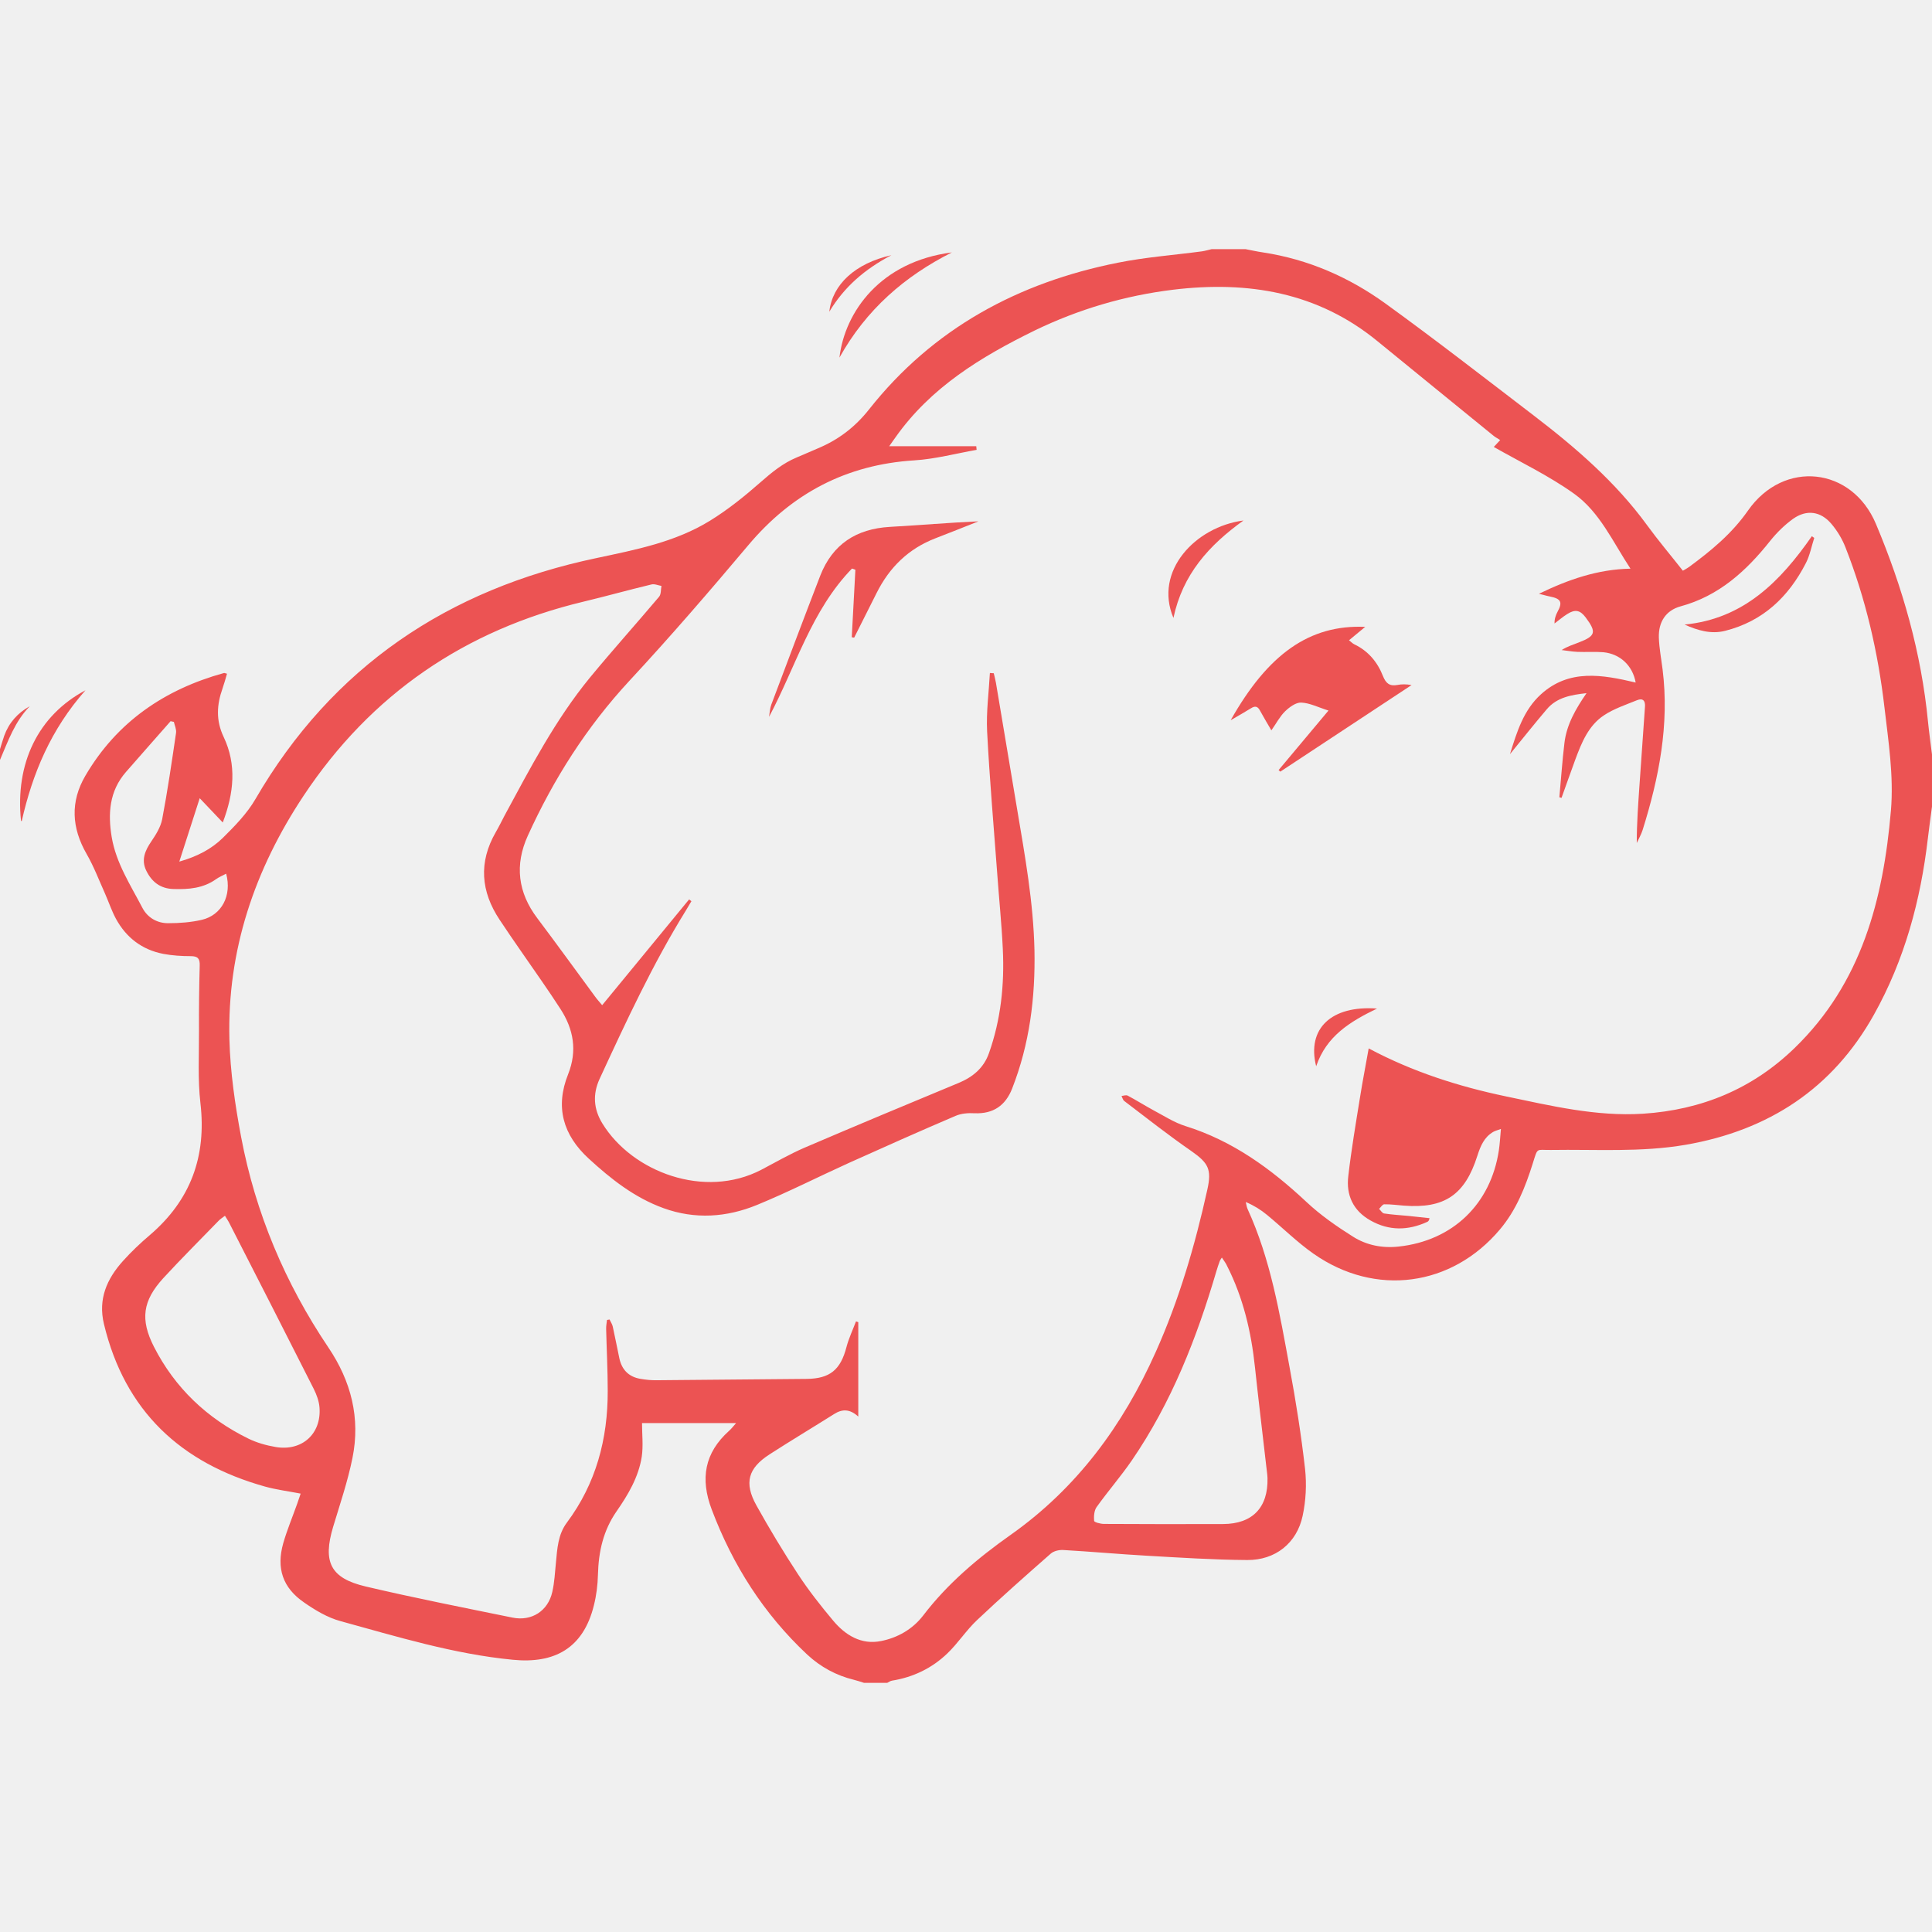
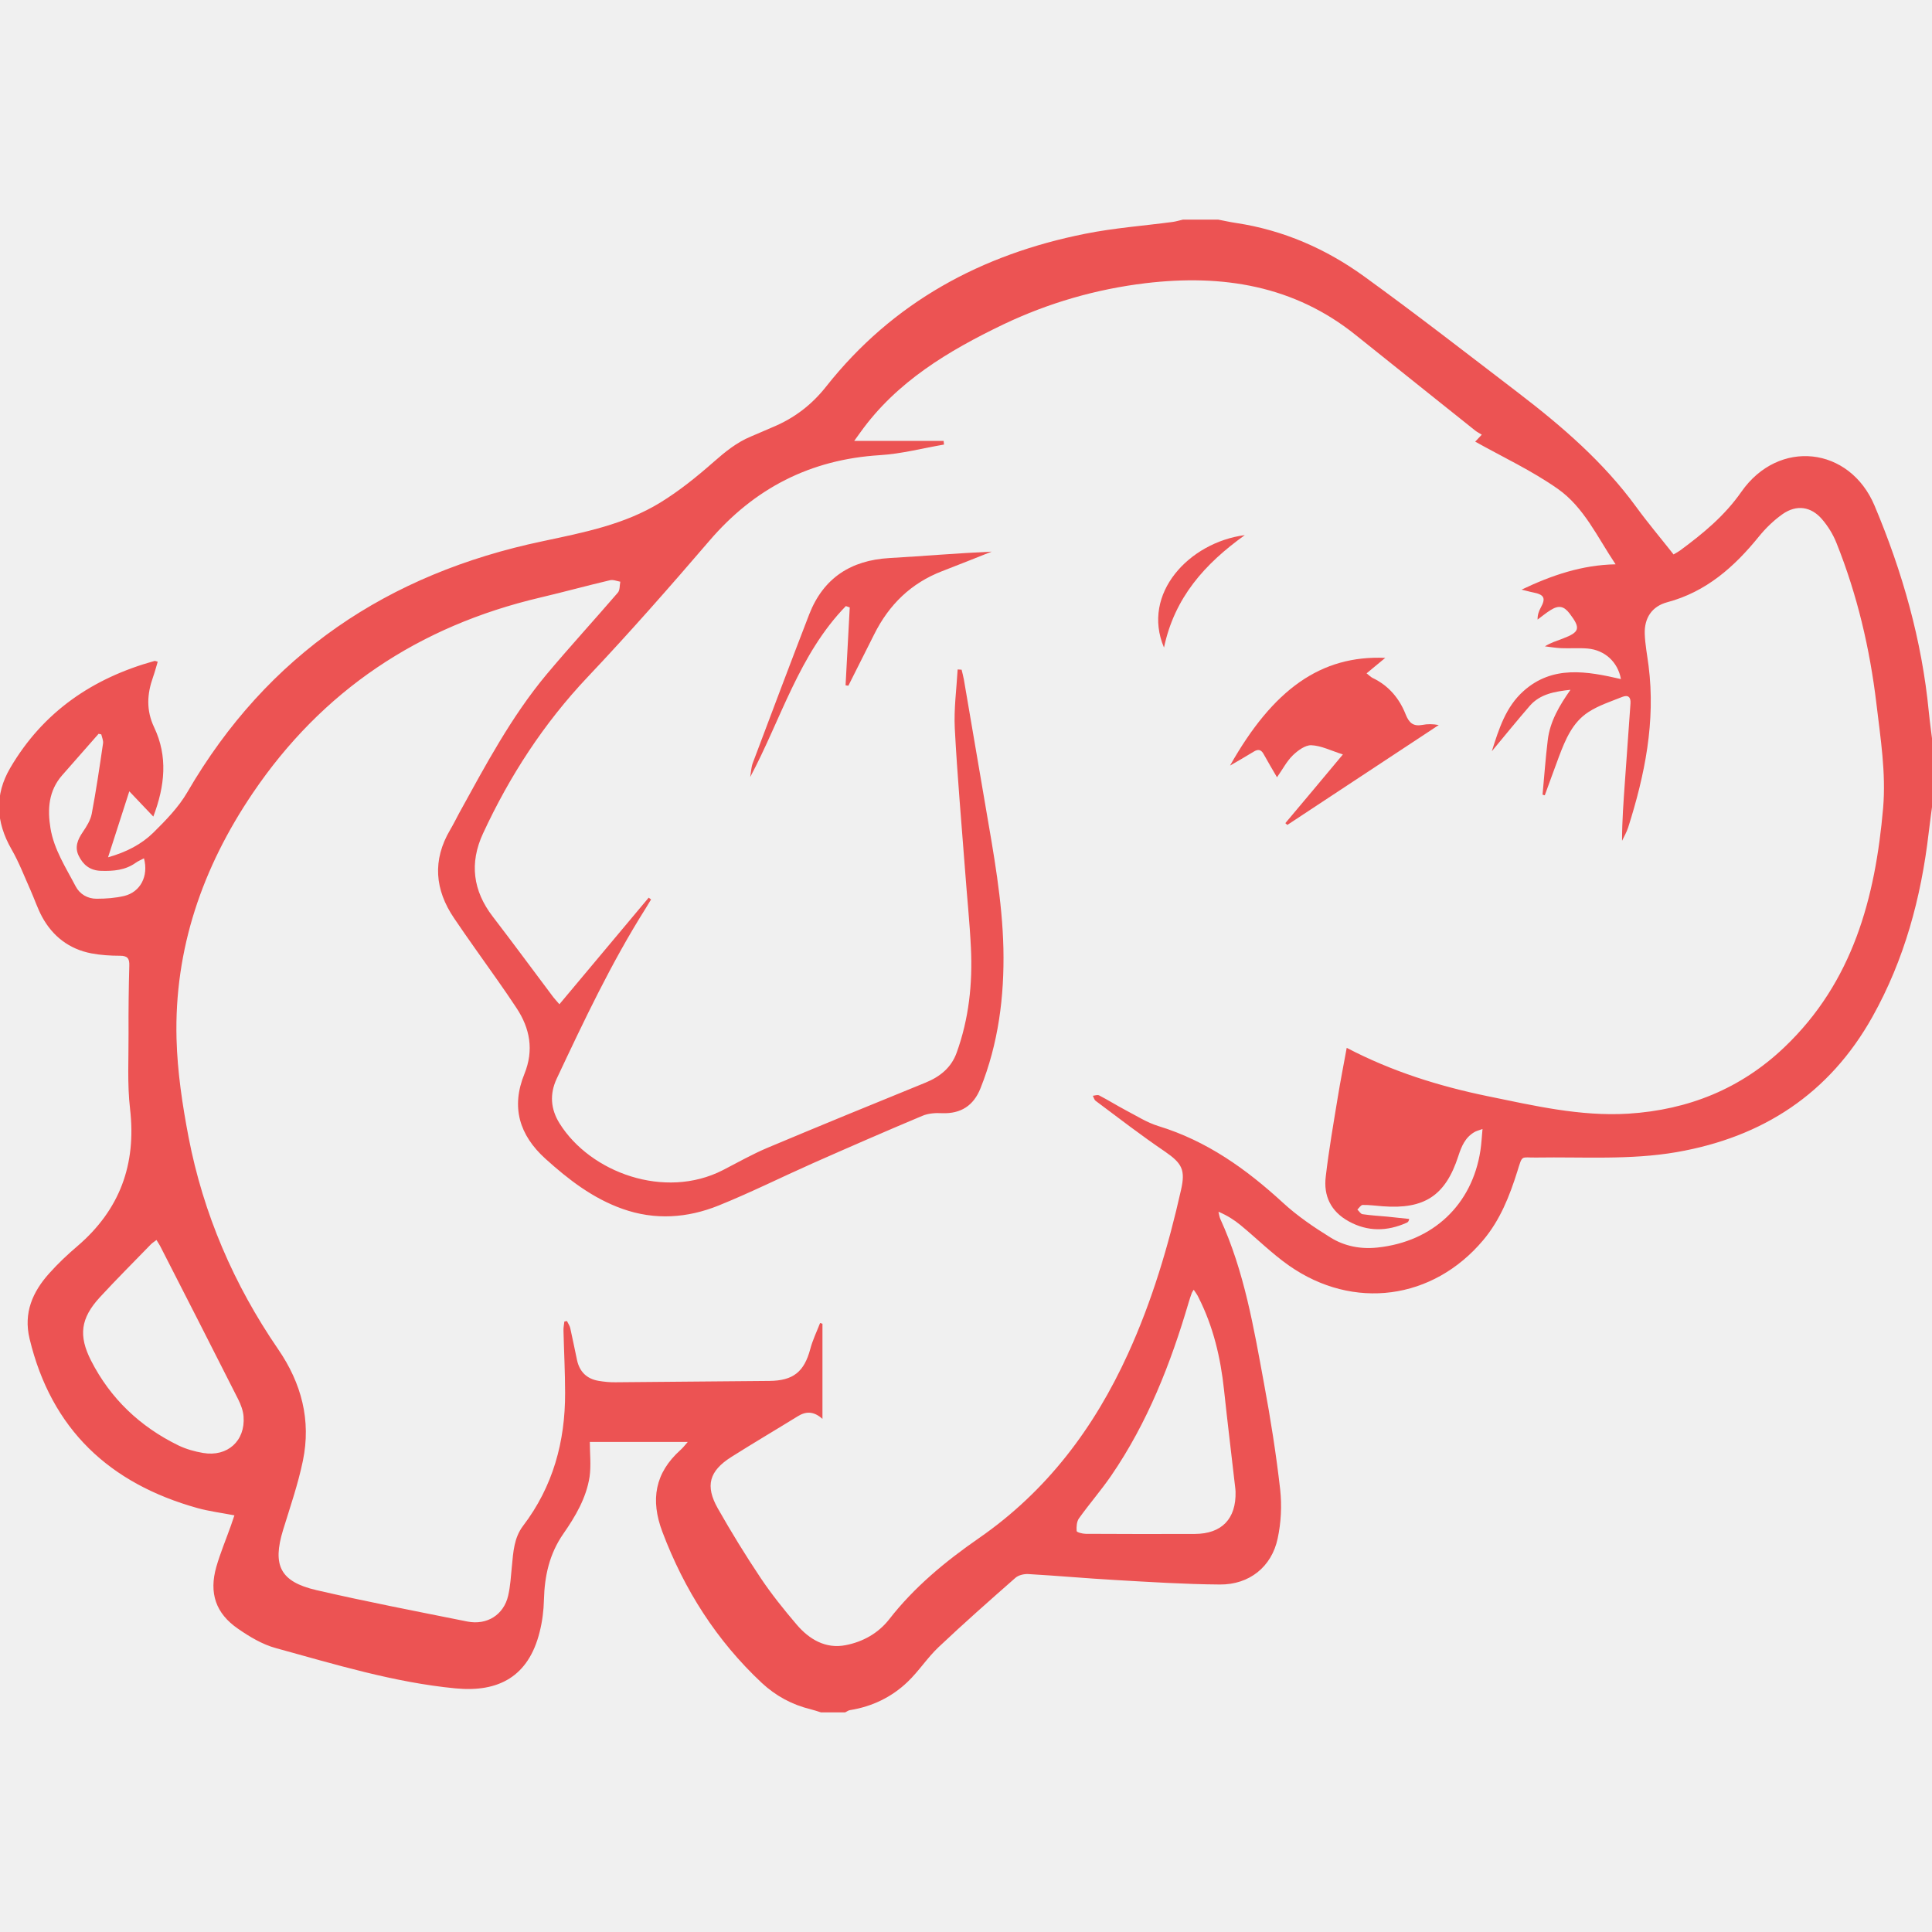
<svg xmlns="http://www.w3.org/2000/svg" version="1.1" id="图层_1" x="0px" y="0px" viewBox="0 0 1024 1024" style="enable-background:new 0 0 1024 1024;" xml:space="preserve">
  <style type="text/css">
- 	.st0{fill:#616B77;}
- 	.st1{fill:#EC5353;}
- 	.st2{fill:#FFFFFF;}
- 	.st3{fill:none;}
+ 	.st0{fill:#EC5353;}
+ 	.st1{fill:#FFFFFF;}
+ 	.st2{fill:#616B77;}
</style>
  <g>
+     <path class="st0" d="M1024.5,424.006c-0.733,5.797-1.599,11.661-2.266,17.459c-3.998,34.318-12.861,67.17-29.786,97.423   c-22.79,40.782-58.107,63.838-103.82,71.768c-24.722,4.265-49.578,2.466-74.433,2.865c-8.263,0.133-7.13-1.733-9.995,7.397   c-4.132,13.127-9.129,25.788-18.125,36.45c-26.588,31.586-68.702,37.316-102.82,13.461c-9.129-6.397-17.126-14.393-25.788-21.524   c-3.398-2.799-7.13-5.131-11.661-7.063c0.333,1.266,0.466,2.665,1,3.865c12.728,27.787,17.725,57.707,23.19,87.427   c3.465,18.592,6.397,37.25,8.529,55.975c0.933,8.529,0.466,17.525-1.333,25.922c-3.199,15.06-15.06,24.522-30.653,24.389   c-18.592-0.133-37.183-1.333-55.708-2.399c-15.26-0.866-30.52-2.266-45.779-3.132c-2.266-0.133-5.198,0.533-6.864,1.999   c-13.727,12.061-27.388,24.122-40.715,36.717c-5.931,5.597-10.462,12.728-16.393,18.392c-8.463,8.13-18.858,13.127-30.52,14.993   c-0.933,0.133-1.733,0.8-2.599,1.199c-4.265,0-8.596,0-12.861,0c-1.866-0.6-3.665-1.199-5.531-1.666   c-9.796-2.399-18.392-7.063-25.788-13.927c-23.989-22.456-41.115-49.378-52.71-80.097c-6.397-16.926-3.998-31.186,9.596-43.38   c1.199-1.066,2.199-2.332,3.865-4.265c-17.659,0-34.451,0-51.91,0c0,6.131,0.733,12.394-0.133,18.458   c-1.733,11.262-7.53,21.057-13.927,30.253c-7.397,10.662-9.929,22.323-10.262,34.918c-0.133,5.731-0.866,11.528-2.266,17.059   c-5.864,23.656-21.79,32.185-44.713,29.92c-32.519-3.132-63.771-12.728-95.09-21.324c-7.13-1.932-13.927-5.997-20.058-10.262   c-11.861-8.13-15.46-18.925-11.528-32.785c2.132-7.397,5.131-14.527,7.73-21.857c0.6-1.666,1.133-3.332,1.866-5.464   c-6.864-1.333-13.327-2.132-19.591-3.865c-46.579-12.994-77.432-41.715-88.96-89.693c-3.332-13.794,1.599-24.922,10.462-34.784   c4.598-5.131,9.662-9.929,14.927-14.393c22.457-19.258,31.253-43.314,27.854-72.701c-1.533-13.194-0.733-26.655-0.8-39.982   c-0.067-11.928,0.067-23.923,0.4-35.984c0.133-3.798-1-5.198-4.931-5.198c-5.064,0-10.262-0.333-15.193-1.266   c-11.728-2.266-20.457-8.996-26.122-19.391c-2.399-4.465-3.998-9.329-6.064-13.994c-3.265-7.263-6.131-14.86-10.129-21.79   c-8.263-14.393-9.063-28.787-0.666-43.114c17.392-29.72,43.714-47.645,76.499-56.708c0.267-0.067,0.6,0.133,1.666,0.4   c-0.8,2.732-1.533,5.464-2.466,8.13c-3.199,8.996-3.732,17.592,0.6,26.721c7.263,15.326,5.731,30.919-0.466,47.245   c-4.265-4.465-8.13-8.529-12.728-13.394c-3.865,11.995-7.397,22.923-11.262,34.984c9.862-2.799,17.725-6.93,23.989-13.061   c6.597-6.53,13.394-13.461,17.992-21.39c42.514-73.167,106.419-115.881,188.315-133.073c21.59-4.598,43.38-8.796,62.438-20.524   c9.996-6.131,19.325-13.66,28.187-21.457c6.131-5.398,12.261-10.395,19.791-13.527c3.998-1.666,7.863-3.398,11.795-5.064   c11.262-4.731,20.391-11.661,28.187-21.524c35.251-44.58,82.229-69.968,137.338-80.897c15.26-3.065,30.919-4.198,46.379-6.264   c1.799-0.267,3.465-0.8,5.264-1.199c6.264,0,12.528,0,18.792,0c3.199,0.6,6.331,1.333,9.596,1.799   c24.922,3.798,47.445,13.66,67.636,28.254c27.721,20.058,54.775,41.115,81.963,61.905c23.056,17.659,44.98,36.583,62.239,60.239   c6.264,8.596,13.194,16.792,19.858,25.255c1.466-0.866,2.466-1.399,3.398-2.066c12.194-8.996,23.589-18.325,32.519-31.119   c19.791-28.321,57.441-24.056,70.635,7.397c14.727,34.984,25.055,71.235,28.72,109.151c0.6,5.997,1.466,11.995,2.199,18.059   C1024.5,404.882,1024.5,414.411,1024.5,424.006z M507.571,354.829c0.657,0.065,1.38,0.065,2.104,0.129   c0.394,1.677,0.855,3.354,1.183,5.096c3.813,22.447,7.691,44.895,11.504,67.342c4.273,24.963,8.874,49.862,9.466,75.341   c0.526,25.479-2.629,50.249-12.161,74.115c-3.615,9.031-10.255,13.546-20.378,13.159c-3.484-0.193-7.297,0.065-10.452,1.419   c-19.392,8.128-38.719,16.578-57.979,25.092c-16.697,7.418-33.065,15.61-50.025,22.447c-16.5,6.644-33.723,7.869-50.946,1.742   c-15.777-5.612-28.595-15.545-40.756-26.511c-13.936-12.578-18.34-27.479-11.175-45.024c5.062-12.514,3.024-24.06-4.273-35.026   c-3.287-4.967-6.639-9.869-10.058-14.707c-7.625-10.901-15.514-21.738-22.942-32.768c-10.255-15.094-11.57-30.768-2.104-46.83   c1.709-2.903,3.221-5.934,4.799-8.902c14.002-25.415,27.609-51.087,46.344-73.534c12.293-14.642,25.243-28.769,37.733-43.282   c1.183-1.355,0.92-3.87,1.315-5.805c-1.841-0.323-3.813-1.226-5.522-0.774c-12.358,2.903-24.52,6.257-36.878,9.16   c-64.553,15.158-115.696,49.41-152.442,103.722c-26.623,39.347-41.611,82.565-40.362,130.169c0.46,17.416,3.09,34.961,6.376,52.119   c7.823,40.573,23.928,78.05,47.461,112.366c12.424,18.061,17.552,37.735,13.147,59.086c-2.564,12.449-6.771,24.576-10.518,36.767   c-5.719,18.706-1.578,27.414,17.683,31.865c26.492,6.128,53.312,11.288,80.001,16.642c10.452,2.064,19.326-3.612,21.627-13.739   c1.183-5.096,1.446-10.385,1.972-15.61c0.723-7.482,1.118-15.029,5.916-21.351c15.908-20.899,22.35-44.701,22.285-70.438   c0-10.966-0.592-21.996-0.855-32.961c-0.066-1.613,0.263-3.29,0.46-4.902c0.46-0.065,0.92-0.194,1.38-0.258   c0.592,1.29,1.512,2.516,1.775,3.87c1.249,5.612,2.366,11.224,3.55,16.771c1.315,6.128,5.062,9.934,11.307,11.03   c3.024,0.516,6.113,0.839,9.203,0.774c27.149-0.194,54.298-0.516,81.447-0.71c12.687-0.129,18.472-4.838,21.693-16.964   c1.249-4.709,3.418-9.16,5.193-13.739c0.394,0.129,0.789,0.258,1.249,0.387c0,8.257,0,16.578,0,24.834c0,8.192,0,16.449,0,25.608   c-4.667-4.193-8.809-4.064-13.147-1.355c-11.701,7.224-23.534,14.191-35.169,21.544c-11.701,7.418-13.936,15.223-7.165,27.221   c7.099,12.514,14.659,24.834,22.679,36.832c5.785,8.643,12.358,16.836,19.129,24.769c6.639,7.805,15.382,13.03,26.032,10.901   c9.006-1.742,17.157-6.257,22.942-13.61c13.279-17.094,29.844-30.768,47.527-43.024c36.155-25.028,61.2-58.505,79.081-97.724   c12.753-27.93,21.43-57.086,28.135-86.887c2.432-10.708,0.526-14.126-8.546-20.383c-12.556-8.515-24.585-17.803-36.747-26.898   c-0.723-0.581-0.986-1.806-1.446-2.645c1.117-0.129,2.498-0.645,3.353-0.193c4.733,2.451,9.269,5.289,14.002,7.805   c5.719,2.967,11.307,6.579,17.42,8.45c25.703,7.87,46.541,22.77,65.933,40.573c7.625,7.031,16.434,13.03,25.308,18.513   c7.362,4.58,15.974,6.257,24.848,5.289c29.384-3.096,50.157-22.641,54.561-51.41c0.526-3.483,0.723-7.031,1.117-11.417   c-2.169,0.774-3.221,1.032-4.141,1.548c-4.996,2.838-6.968,7.547-8.677,12.772c-6.771,20.964-17.946,28.317-40.033,26.64   c-3.55-0.258-7.1-0.774-10.649-0.709c-0.986,0-1.906,1.613-2.827,2.451c0.92,0.839,1.709,2.322,2.761,2.451   c4.339,0.645,8.743,0.903,13.082,1.29c3.878,0.387,7.757,0.839,11.635,1.226c-0.263,1.355-0.723,1.742-1.315,2   c-10.386,4.644-20.707,4.838-30.83-0.774c-9.466-5.225-13.344-13.546-12.095-23.673c1.643-14.062,4.076-28.059,6.376-42.057   c1.38-8.579,3.09-17.094,4.733-26.189c24.059,12.578,48.973,20.319,74.611,25.608c24.585,5.031,49.105,10.837,74.611,9.289   c31.948-2,59.754-13.288,82.696-35.155c36.418-34.639,48.25-79.34,52.392-126.879c1.578-18.513-1.38-36.896-3.55-55.215   c-3.484-29.285-10.189-57.796-21.167-85.21c-1.775-4.515-4.47-8.902-7.691-12.643c-5.851-6.773-13.476-7.805-20.838-2.709   c-4.667,3.29-8.94,7.418-12.556,11.869c-13.016,16.061-27.872,29.349-48.711,34.897c-8.086,2.193-12.095,8.385-11.833,16.706   c0.197,5.676,1.315,11.353,2.038,17.029c3.747,29.478-1.972,57.796-10.846,85.661c-0.789,2.451-2.104,4.644-3.221,7.031   c0-10.643,0.789-20.964,1.512-31.284c0.986-13.804,1.972-27.672,2.958-41.476c0.263-3.225-1.118-4.773-4.273-3.548   c-6.113,2.451-12.556,4.515-18.012,8.063c-8.48,5.483-12.227,14.642-15.645,23.673c-2.564,6.837-4.996,13.675-7.494,20.448   c-0.394-0.129-0.789-0.194-1.183-0.323c0.92-9.676,1.578-19.351,2.761-28.962c1.183-9.934,6.245-18.384,12.03-26.64   c-8.283,0.903-16.105,2.193-21.627,8.579c-6.639,7.676-13.081,15.61-20.049,23.995c3.813-12.062,7.428-23.544,16.828-31.929   c15.382-13.739,33.46-10.514,51.603-6.321c-1.643-9.095-8.546-15.352-17.617-16.19c-4.667-0.387-9.4,0-14.133-0.193   c-2.892-0.129-5.719-0.645-8.546-0.968c3.221-2,6.311-2.903,9.335-4.064c9.203-3.483,9.729-5.483,3.747-13.352   c-3.024-3.935-5.719-4.515-10.058-1.806c-2.432,1.484-4.602,3.354-6.902,5.031c-0.066-2.451,0.657-4.451,1.643-6.257   c2.827-5.096,1.906-6.966-4.01-8.128c-2.038-0.387-4.076-1.032-6.114-1.484c15.974-7.611,32.013-13.094,49.828-13.417   c-9.663-14.384-16.697-30.188-30.633-39.992c-13.673-9.611-29.121-16.836-43.78-25.028c0.592-0.581,1.643-1.742,3.484-3.677   c-1.315-0.839-2.498-1.419-3.484-2.193c-21.036-16.836-42.137-33.607-63.172-50.507c-32.737-26.382-70.732-32.445-111.488-27.608   c-26.294,3.161-51.471,10.45-75.334,21.802c-29.253,14.062-56.599,30.381-75.794,57.15c-0.855,1.226-1.775,2.387-3.353,4.644   c16.631,0,32.013,0,47.396,0c0.066,0.645,0.131,1.29,0.197,1.935c-11.241,1.935-22.482,4.902-33.854,5.612   c-37.009,2.258-66.722,17.61-90.519,45.411c-21.036,24.511-42.4,48.829-64.619,72.309c-23.271,24.64-41.282,52.442-55.35,82.823   c-7.231,15.61-5.39,30.317,5.193,44.056c10.649,13.868,21.036,27.995,31.553,41.992c0.986,1.355,2.169,2.58,3.747,4.451   c16.105-19.222,31.685-37.864,47.33-56.505c0.394,0.323,0.855,0.645,1.249,0.968c-0.986,1.613-1.906,3.225-2.892,4.773   c-18.209,28.833-32.671,59.537-47.133,90.241c-3.747,8.063-3.287,15.997,1.578,23.737c16.237,25.931,55.613,40.508,86.509,24.705   c7.757-3.999,15.382-8.321,23.402-11.74c27.938-11.74,55.941-23.221,84.011-34.639c7.757-3.161,13.673-7.998,16.5-15.868   c6.508-17.997,8.48-36.638,7.56-55.602c-0.657-13.675-2.104-27.35-3.09-40.96c-1.906-25.157-4.141-50.249-5.456-75.341   C505.533,375.663,506.98,365.214,507.571,354.829z M632.701,683.589c-0.586,0.938-0.88,1.29-0.997,1.642   c-0.586,1.642-1.173,3.284-1.642,4.926c-9.559,32.548-21.816,63.865-41.169,92.074c-5.337,7.741-11.553,14.896-17.007,22.52   c-1.232,1.701-1.408,4.516-1.232,6.744c0.059,0.645,3.108,1.466,4.809,1.466c19.294,0.117,38.53,0.117,57.825,0.059   c14.31-0.059,21.933-8.034,21.582-22.344c-0.059-1.877-0.411-3.753-0.586-5.63c-1.818-16.069-3.812-32.196-5.513-48.265   c-1.818-17.125-5.689-33.663-13.547-49.145C634.695,686.404,633.815,685.289,632.701,683.589z M82.936,657.221   c-1.297,1.002-2.299,1.592-3.065,2.417c-9.019,9.314-18.215,18.451-26.998,28c-10.139,11.082-11.377,20.219-4.598,33.542   c10.257,20.101,25.937,34.956,46.156,44.86c4.126,2.004,8.724,3.301,13.263,4.067c12.851,2.181,22.4-6.425,21.398-19.335   c-0.236-3.065-1.415-6.248-2.83-9.078c-13.558-26.88-27.293-53.702-41.028-80.582C84.646,659.874,83.821,658.695,82.936,657.221z    M76.3,454.922c-1.672,0.888-3.083,1.463-4.337,2.351c-5.539,3.971-11.862,4.494-18.446,4.285   c-5.748-0.157-9.458-3.135-11.809-7.995c-2.247-4.598-0.523-8.622,2.195-12.593c1.986-2.926,4.024-6.166,4.703-9.562   c2.351-12.384,4.18-24.925,6.009-37.414c0.209-1.515-0.575-3.187-0.941-4.755c-0.523-0.104-0.993-0.209-1.411-0.314   c-6.427,7.316-12.907,14.631-19.334,21.999c-7.211,8.256-7.838,18.028-6.166,28.113c1.881,11.287,8.152,20.797,13.325,30.725   c2.195,4.18,6.375,6.636,11.182,6.584c4.86,0,9.824-0.366,14.527-1.463C74.366,472.845,78.86,464.38,76.3,454.922z" />
+     <path class="st0" d="M448.315,321.239c-24.871,25.609-34.318,59.927-50.702,90.629c0.443-2.509,0.517-5.166,1.402-7.528   c9.889-26.274,19.779-52.547,29.89-78.747c7.528-19.262,22.067-28.635,42.51-29.816c18.008-1.033,36.015-2.583,54.171-3.395   c-8.709,3.469-17.417,6.937-26.2,10.332c-16.532,6.347-28.192,17.786-36.015,33.432c-4.576,9.078-9.151,18.155-13.727,27.307   c-0.517-0.074-0.959-0.148-1.476-0.221c0.738-13.727,1.476-27.528,2.214-41.255C449.717,321.682,448.979,321.46,448.315,321.239z" />
    <g>
-       <path class="st1" d="M1023.995,427.486c-0.704,5.568-1.536,11.2-2.176,16.768c-3.84,32.96-12.352,64.512-28.608,93.568    c-21.888,39.168-55.808,61.312-99.712,68.928c-23.744,4.096-47.616,2.368-71.488,2.752c-7.936,0.128-6.848-1.664-9.6,7.104    c-3.968,12.608-8.768,24.768-17.408,35.008c-25.536,30.336-65.984,35.84-98.752,12.928c-8.768-6.144-16.448-13.824-24.768-20.672    c-3.264-2.688-6.848-4.928-11.2-6.784c0.32,1.216,0.448,2.56,0.96,3.712c12.224,26.688,17.024,55.424,22.272,83.968    c3.328,17.856,6.144,35.776,8.192,53.76c0.896,8.192,0.448,16.832-1.28,24.896c-3.072,14.464-14.464,23.552-29.44,23.424    c-17.856-0.128-35.712-1.28-53.504-2.304c-14.656-0.832-29.312-2.176-43.968-3.008c-2.176-0.128-4.992,0.512-6.592,1.92    c-13.184,11.584-26.304,23.168-39.104,35.264c-5.696,5.376-10.048,12.224-15.744,17.664c-8.128,7.808-18.112,12.608-29.312,14.4    c-0.896,0.128-1.664,0.768-2.496,1.152c-4.096,0-8.256,0-12.352,0c-1.792-0.576-3.52-1.152-5.312-1.6    c-9.408-2.304-17.664-6.784-24.768-13.376c-23.04-21.568-39.488-47.424-50.624-76.928c-6.144-16.256-3.84-29.952,9.216-41.664    c1.152-1.024,2.112-2.24,3.712-4.096c-16.96,0-33.088,0-49.856,0c0,5.888,0.704,11.904-0.128,17.728    c-1.664,10.816-7.232,20.224-13.376,29.056c-7.104,10.24-9.536,21.44-9.856,33.536c-0.128,5.504-0.832,11.072-2.176,16.384    c-5.632,22.72-20.928,30.912-42.944,28.736c-31.232-3.008-61.248-12.224-91.328-20.48c-6.848-1.856-13.376-5.76-19.264-9.856    c-11.392-7.808-14.848-18.176-11.072-31.488c2.048-7.104,4.928-13.952,7.424-20.992c0.576-1.6,1.088-3.2,1.792-5.248    c-6.592-1.28-12.8-2.048-18.816-3.712c-44.736-12.48-74.368-40.064-85.44-86.144c-3.2-13.248,1.536-23.936,10.048-33.408    c4.416-4.928,9.28-9.536,14.336-13.824c21.568-18.496,30.016-41.6,26.752-69.824c-1.472-12.672-0.704-25.6-0.768-38.4    c-0.064-11.456,0.064-22.976,0.384-34.56c0.128-3.648-0.96-4.992-4.736-4.992c-4.864,0-9.856-0.32-14.592-1.216    c-11.264-2.176-19.648-8.64-25.088-18.624c-2.304-4.288-3.84-8.96-5.824-13.44c-3.136-6.976-5.888-14.272-9.728-20.928    c-7.936-13.824-8.704-27.648-0.64-41.408c16.704-28.544,41.984-45.76,73.472-54.464c0.256-0.064,0.576,0.128,1.6,0.384    c-0.768,2.624-1.472,5.248-2.368,7.808c-3.072,8.64-3.584,16.896,0.576,25.664c6.976,14.72,5.504,29.696-0.448,45.376    c-4.096-4.288-7.808-8.192-12.224-12.864c-3.712,11.52-7.104,22.016-10.816,33.6c9.472-2.688,17.024-6.656,23.04-12.544    c6.336-6.272,12.864-12.928,17.28-20.544c40.832-70.272,102.208-111.296,180.864-127.808c20.736-4.416,41.664-8.448,59.968-19.712    c9.6-5.888,18.56-13.12,27.072-20.608c5.888-5.184,11.776-9.984,19.008-12.992c3.84-1.6,7.552-3.264,11.328-4.864    c10.816-4.544,19.584-11.2,27.072-20.672c33.856-42.816,78.976-67.2,131.904-77.696c14.656-2.944,29.696-4.032,44.544-6.016    c1.728-0.256,3.328-0.768,5.056-1.152c6.016,0,12.032,0,18.048,0c3.072,0.576,6.08,1.28,9.216,1.728    c23.936,3.648,45.568,13.12,64.96,27.136c26.624,19.264,52.608,39.488,78.72,59.456c22.144,16.96,43.2,35.136,59.776,57.856    c6.016,8.256,12.672,16.128,19.072,24.256c1.408-0.832,2.368-1.344,3.264-1.984c11.712-8.64,22.656-17.6,31.232-29.888    c19.008-27.2,55.168-23.104,67.84,7.104c14.144,33.6,24.064,68.416,27.584,104.832c0.576,5.76,1.408,11.52,2.112,17.344    C1023.995,409.118,1023.995,418.27,1023.995,427.486z M524.667,356.702c0.64,0.064,1.344,0.064,2.048,0.128    c0.384,1.664,0.832,3.328,1.152,5.056c3.712,22.272,7.488,44.544,11.2,66.816c4.16,24.768,8.64,49.472,9.216,74.752    c0.512,25.28-2.56,49.856-11.84,73.536c-3.52,8.96-9.984,13.44-19.84,13.056c-3.392-0.192-7.104,0.064-10.176,1.408    c-18.88,8.064-37.696,16.448-56.448,24.896c-16.256,7.36-32.192,15.488-48.704,22.272c-16.064,6.592-32.832,7.808-49.6,1.728    c-15.36-5.568-27.84-15.424-39.68-26.304c-13.568-12.48-17.856-27.264-10.88-44.672c4.928-12.416,2.944-23.872-4.16-34.752    c-3.2-4.928-6.464-9.792-9.792-14.592c-7.424-10.816-15.104-21.568-22.336-32.512c-9.984-14.976-11.264-30.528-2.048-46.464    c1.664-2.88,3.136-5.888,4.672-8.832c13.632-25.216,26.88-50.688,45.12-72.96c11.968-14.528,24.576-28.544,36.736-42.944    c1.152-1.344,0.896-3.84,1.28-5.76c-1.792-0.32-3.712-1.216-5.376-0.768c-12.032,2.88-23.872,6.208-35.904,9.088    c-62.848,15.04-112.64,49.024-148.416,102.912c-25.92,39.04-40.512,81.92-39.296,129.152c0.448,17.28,3.008,34.688,6.208,51.712    c7.616,40.256,23.296,77.44,46.208,111.488c12.096,17.92,17.088,37.44,12.8,58.624c-2.496,12.352-6.592,24.384-10.24,36.48    c-5.568,18.56-1.536,27.2,17.216,31.616c25.792,6.08,51.904,11.2,77.888,16.512c10.176,2.048,18.816-3.584,21.056-13.632    c1.152-5.056,1.408-10.304,1.92-15.488c0.704-7.424,1.088-14.912,5.76-21.184c15.488-20.736,21.76-44.352,21.696-69.888    c0-10.88-0.576-21.824-0.832-32.704c-0.064-1.6,0.256-3.264,0.448-4.864c0.448-0.064,0.896-0.192,1.344-0.256    c0.576,1.28,1.472,2.496,1.728,3.84c1.216,5.568,2.304,11.136,3.456,16.64c1.28,6.08,4.928,9.856,11.008,10.944    c2.944,0.512,5.952,0.832,8.96,0.768c26.432-0.192,52.864-0.512,79.296-0.704c12.352-0.128,17.984-4.8,21.12-16.832    c1.216-4.672,3.328-9.088,5.056-13.632c0.384,0.128,0.768,0.256,1.216,0.384c0,8.192,0,16.448,0,24.64c0,8.128,0,16.32,0,25.408    c-4.544-4.16-8.576-4.032-12.8-1.344c-11.392,7.168-22.912,14.08-34.24,21.376c-11.392,7.36-13.568,15.104-6.976,27.008    c6.912,12.416,14.272,24.64,22.08,36.544c5.632,8.576,12.032,16.704,18.624,24.576c6.464,7.744,14.976,12.928,25.344,10.816    c8.768-1.728,16.704-6.208,22.336-13.504c12.928-16.96,29.056-30.528,46.272-42.688c35.2-24.832,59.584-58.048,76.992-96.96    c12.416-27.712,20.864-56.64,27.392-86.208c2.368-10.624,0.512-14.016-8.32-20.224c-12.224-8.448-23.936-17.664-35.776-26.688    c-0.704-0.576-0.96-1.792-1.408-2.624c1.088-0.128,2.432-0.64,3.264-0.192c4.608,2.432,9.024,5.248,13.632,7.744    c5.568,2.944,11.008,6.528,16.96,8.384c25.024,7.808,45.312,22.592,64.192,40.256c7.424,6.976,16,12.928,24.64,18.368    c7.168,4.544,15.552,6.208,24.192,5.248c28.608-3.072,48.832-22.464,53.12-51.008c0.512-3.456,0.704-6.976,1.088-11.328    c-2.112,0.768-3.136,1.024-4.032,1.536c-4.864,2.816-6.784,7.488-8.448,12.672c-6.592,20.8-17.472,28.096-38.976,26.432    c-3.456-0.256-6.912-0.768-10.368-0.704c-0.96,0-1.856,1.6-2.752,2.432c0.896,0.832,1.664,2.304,2.688,2.432    c4.224,0.64,8.512,0.896,12.736,1.28c3.776,0.384,7.552,0.832,11.328,1.216c-0.256,1.344-0.704,1.728-1.28,1.984    c-10.112,4.608-20.16,4.8-30.016-0.768c-9.216-5.184-12.992-13.44-11.776-23.488c1.6-13.952,3.968-27.84,6.208-41.728    c1.344-8.512,3.008-16.96,4.608-25.984c23.424,12.48,47.68,20.16,72.64,25.408c23.936,4.992,47.808,10.752,72.64,9.216    c31.104-1.984,58.176-13.184,80.512-34.88c35.456-34.368,46.976-78.72,51.008-125.888c1.536-18.368-1.344-36.608-3.456-54.784    c-3.392-29.056-9.92-57.344-20.608-84.544c-1.728-4.48-4.352-8.832-7.488-12.544c-5.696-6.72-13.12-7.744-20.288-2.688    c-4.544,3.264-8.704,7.36-12.224,11.776c-12.672,15.936-27.136,29.12-47.424,34.624c-7.872,2.176-11.776,8.32-11.52,16.576    c0.192,5.632,1.28,11.264,1.984,16.896c3.648,29.248-1.92,57.344-10.56,84.992c-0.768,2.432-2.048,4.608-3.136,6.976    c0-10.56,0.768-20.8,1.472-31.04c0.96-13.696,1.92-27.456,2.88-41.152c0.256-3.2-1.088-4.736-4.16-3.52    c-5.952,2.432-12.224,4.48-17.536,8c-8.256,5.44-11.904,14.528-15.232,23.488c-2.496,6.784-4.864,13.568-7.296,20.288    c-0.384-0.128-0.768-0.192-1.152-0.32c0.896-9.6,1.536-19.2,2.688-28.736c1.152-9.856,6.08-18.24,11.712-26.432    c-8.064,0.896-15.68,2.176-21.056,8.512c-6.464,7.616-12.736,15.488-19.52,23.808c3.712-11.968,7.232-23.36,16.384-31.68    c14.976-13.632,32.576-10.432,50.24-6.272c-1.6-9.024-8.32-15.232-17.152-16.064c-4.544-0.384-9.152,0-13.76-0.192    c-2.816-0.128-5.568-0.64-8.32-0.96c3.136-1.984,6.144-2.88,9.088-4.032c8.96-3.456,9.472-5.44,3.648-13.248    c-2.944-3.904-5.568-4.48-9.792-1.792c-2.368,1.472-4.48,3.328-6.72,4.992c-0.064-2.432,0.64-4.416,1.6-6.208    c2.752-5.056,1.856-6.912-3.904-8.064c-1.984-0.384-3.968-1.024-5.952-1.472c15.552-7.552,31.168-12.992,48.512-13.312    c-9.408-14.272-16.256-29.952-29.824-39.68c-13.312-9.536-28.352-16.704-42.624-24.832c0.576-0.576,1.6-1.728,3.392-3.648    c-1.28-0.832-2.432-1.408-3.392-2.176c-20.48-16.704-41.024-33.344-61.504-50.112c-31.872-26.176-68.864-32.192-108.544-27.392    c-25.6,3.136-50.112,10.368-73.344,21.632c-28.48,13.952-55.104,30.144-73.792,56.704c-0.832,1.216-1.728,2.368-3.264,4.608    c16.192,0,31.168,0,46.144,0c0.064,0.64,0.128,1.28,0.192,1.92c-10.944,1.92-21.888,4.864-32.96,5.568    c-36.032,2.24-64.96,17.472-88.128,45.056c-20.48,24.32-41.28,48.448-62.912,71.744c-22.656,24.448-40.192,52.032-53.888,82.176    c-7.04,15.488-5.248,30.08,5.056,43.712c10.368,13.76,20.48,27.776,30.72,41.664c0.96,1.344,2.112,2.56,3.648,4.416    c15.68-19.072,30.848-37.568,46.08-56.064c0.384,0.32,0.832,0.64,1.216,0.96c-0.96,1.6-1.856,3.2-2.816,4.736    c-17.728,28.608-31.808,59.072-45.888,89.536c-3.648,8-3.2,15.872,1.536,23.552c15.808,25.728,54.144,40.192,84.224,24.512    c7.552-3.968,14.976-8.256,22.784-11.648c27.2-11.648,54.464-23.04,81.792-34.368c7.552-3.136,13.312-7.936,16.064-15.744    c6.336-17.856,8.256-36.352,7.36-55.168c-0.64-13.568-2.048-27.136-3.008-40.64c-1.856-24.96-4.032-49.856-5.312-74.752    C522.683,377.374,524.091,367.006,524.667,356.702z M647.611,666.526c-0.64,1.024-0.96,1.408-1.088,1.792    c-0.64,1.792-1.28,3.584-1.792,5.376c-10.432,35.52-23.808,69.696-44.928,100.48c-5.824,8.448-12.608,16.256-18.56,24.576    c-1.344,1.856-1.536,4.928-1.344,7.36c0.064,0.704,3.392,1.6,5.248,1.6c21.056,0.128,42.048,0.128,63.104,0.064    c15.616-0.064,23.936-8.768,23.552-24.384c-0.064-2.048-0.448-4.096-0.64-6.144c-1.984-17.536-4.16-35.136-6.016-52.672    c-1.984-18.688-6.208-36.736-14.784-53.632C649.787,669.598,648.827,668.382,647.611,666.526z M119.227,644.382    c-1.408,1.088-2.496,1.728-3.328,2.624c-9.792,10.112-19.776,20.032-29.312,30.4c-11.008,12.032-12.352,21.952-4.992,36.416    c11.136,21.824,28.16,37.952,50.112,48.704c4.48,2.176,9.472,3.584,14.4,4.416c13.952,2.368,24.32-6.976,23.232-20.992    c-0.256-3.328-1.536-6.784-3.072-9.856c-14.72-29.184-29.632-58.304-44.544-87.488    C121.083,647.262,120.187,645.982,119.227,644.382z M119.867,463.07c-2.048,1.088-3.776,1.792-5.312,2.88    c-6.784,4.864-14.528,5.504-22.592,5.248c-7.04-0.192-11.584-3.84-14.464-9.792c-2.752-5.632-0.64-10.56,2.688-15.424    c2.432-3.584,4.928-7.552,5.76-11.712c2.88-15.168,5.12-30.528,7.36-45.824c0.256-1.856-0.704-3.904-1.152-5.824    c-0.64-0.128-1.216-0.256-1.728-0.384c-7.872,8.96-15.808,17.92-23.68,26.944c-8.832,10.112-9.6,22.08-7.552,34.432    c2.304,13.824,9.984,25.472,16.32,37.632c2.688,5.12,7.808,8.128,13.696,8.064c5.952,0,12.032-0.448,17.792-1.792    C117.499,485.022,123.003,474.654,119.867,463.07z" />
-       <path class="st1" d="M-0.005,397.086c0.768-2.368,1.408-4.8,2.24-7.104c2.496-6.912,7.104-12.096,13.568-15.68    c-7.936,8.064-11.52,18.496-15.808,28.48C-0.005,400.862-0.005,399.006-0.005,397.086z" />
-       <path class="st1" d="M504.507,133.79c-24.96,12.608-45.312,30.144-59.584,55.744C447.739,165.342,466.619,138.654,504.507,133.79z    " />
-       <path class="st1" d="M11.131,435.038c-3.136-30.464,9.024-55.808,34.176-69.184c-18.304,20.672-28.096,44.096-33.792,69.376    C11.387,435.166,11.259,435.102,11.131,435.038z" />
-       <path class="st1" d="M472.443,135.262c-14.144,7.424-24.96,16.768-32.896,29.952C441.147,150.814,453.307,139.55,472.443,135.262z    " />
-       <path class="st1" d="M704.123,376.606c-5.504-1.728-9.92-4.032-14.464-4.224c-2.816-0.128-6.272,2.432-8.576,4.672    c-2.752,2.688-4.608,6.336-7.232,10.048c-2.24-3.84-4.224-7.168-6.08-10.56c-1.152-2.176-2.56-2.496-4.608-1.216    c-3.456,2.112-6.976,4.16-10.88,6.4c19.776-35.072,41.792-50.752,71.296-49.472c-3.264,2.688-5.76,4.8-8.576,7.104    c1.088,0.832,1.856,1.664,2.752,2.112c7.424,3.52,12.352,9.472,15.232,16.832c1.6,3.968,3.584,5.504,7.68,4.736    c2.304-0.448,4.672-0.448,7.488,0.064c-23.168,15.296-46.4,30.592-69.568,45.888c-0.32-0.256-0.576-0.576-0.896-0.832    C686.267,397.982,694.843,387.742,704.123,376.606z" />
-       <path class="st1" d="M451.579,301.342c-21.568,22.208-29.76,51.968-43.968,78.592c0.384-2.176,0.448-4.48,1.216-6.528    c8.576-22.784,17.152-45.568,25.92-68.288c6.528-16.704,19.136-24.832,36.864-25.856c15.616-0.896,31.232-2.24,46.976-2.944    c-7.552,3.008-15.104,6.016-22.72,8.96c-14.336,5.504-24.448,15.424-31.232,28.992c-3.968,7.872-7.936,15.744-11.904,23.68    c-0.448-0.064-0.832-0.128-1.28-0.192c0.64-11.904,1.28-23.872,1.92-35.776C452.795,301.726,452.155,301.534,451.579,301.342z" />
-       <path class="st1" d="M961.595,285.086c-1.472,4.48-2.304,9.216-4.416,13.312c-9.216,17.984-22.784,30.912-42.88,35.968    c-7.424,1.856-14.4-0.192-21.44-3.328c31.232-3.008,50.752-22.848,67.456-46.848C960.699,284.51,961.147,284.83,961.595,285.086z" />
-       <path class="st1" d="M621.947,327.518c-10.496-24.768,11.584-48.32,37.12-51.648C640.699,289.054,626.811,304.478,621.947,327.518    z" />
-       <path class="st1" d="M697.595,565.15c-5.056-19.968,8.064-32.384,32.256-30.592C715.579,541.47,703.035,549.086,697.595,565.15z" />
+       <path class="st0" d="M711.764,399.866c-6.351-1.994-11.447-4.653-16.69-4.874c-3.249-0.148-7.237,2.806-9.896,5.391    c-3.176,3.102-5.317,7.311-8.345,11.595c-2.585-4.431-4.874-8.271-7.016-12.185c-1.329-2.511-2.954-2.88-5.317-1.403    c-3.988,2.437-8.05,4.8-12.555,7.385c22.82-40.47,48.225-58.564,82.27-57.087c-3.766,3.102-6.647,5.539-9.896,8.197    c1.255,0.96,2.142,1.92,3.176,2.437c8.567,4.062,14.253,10.93,17.577,19.423c1.846,4.579,4.136,6.351,8.862,5.465    c2.659-0.517,5.391-0.517,8.641,0.074c-26.734,17.65-53.542,35.301-80.276,52.951c-0.369-0.295-0.665-0.665-1.034-0.96    C691.16,424.532,701.056,412.716,711.764,399.866z" />
+       <path class="st0" d="M616.94,343.222c-12.112-28.58,13.367-55.758,42.834-59.598C638.578,298.838,622.552,316.636,616.94,343.222z    " />
    </g>
  </g>
</svg>
